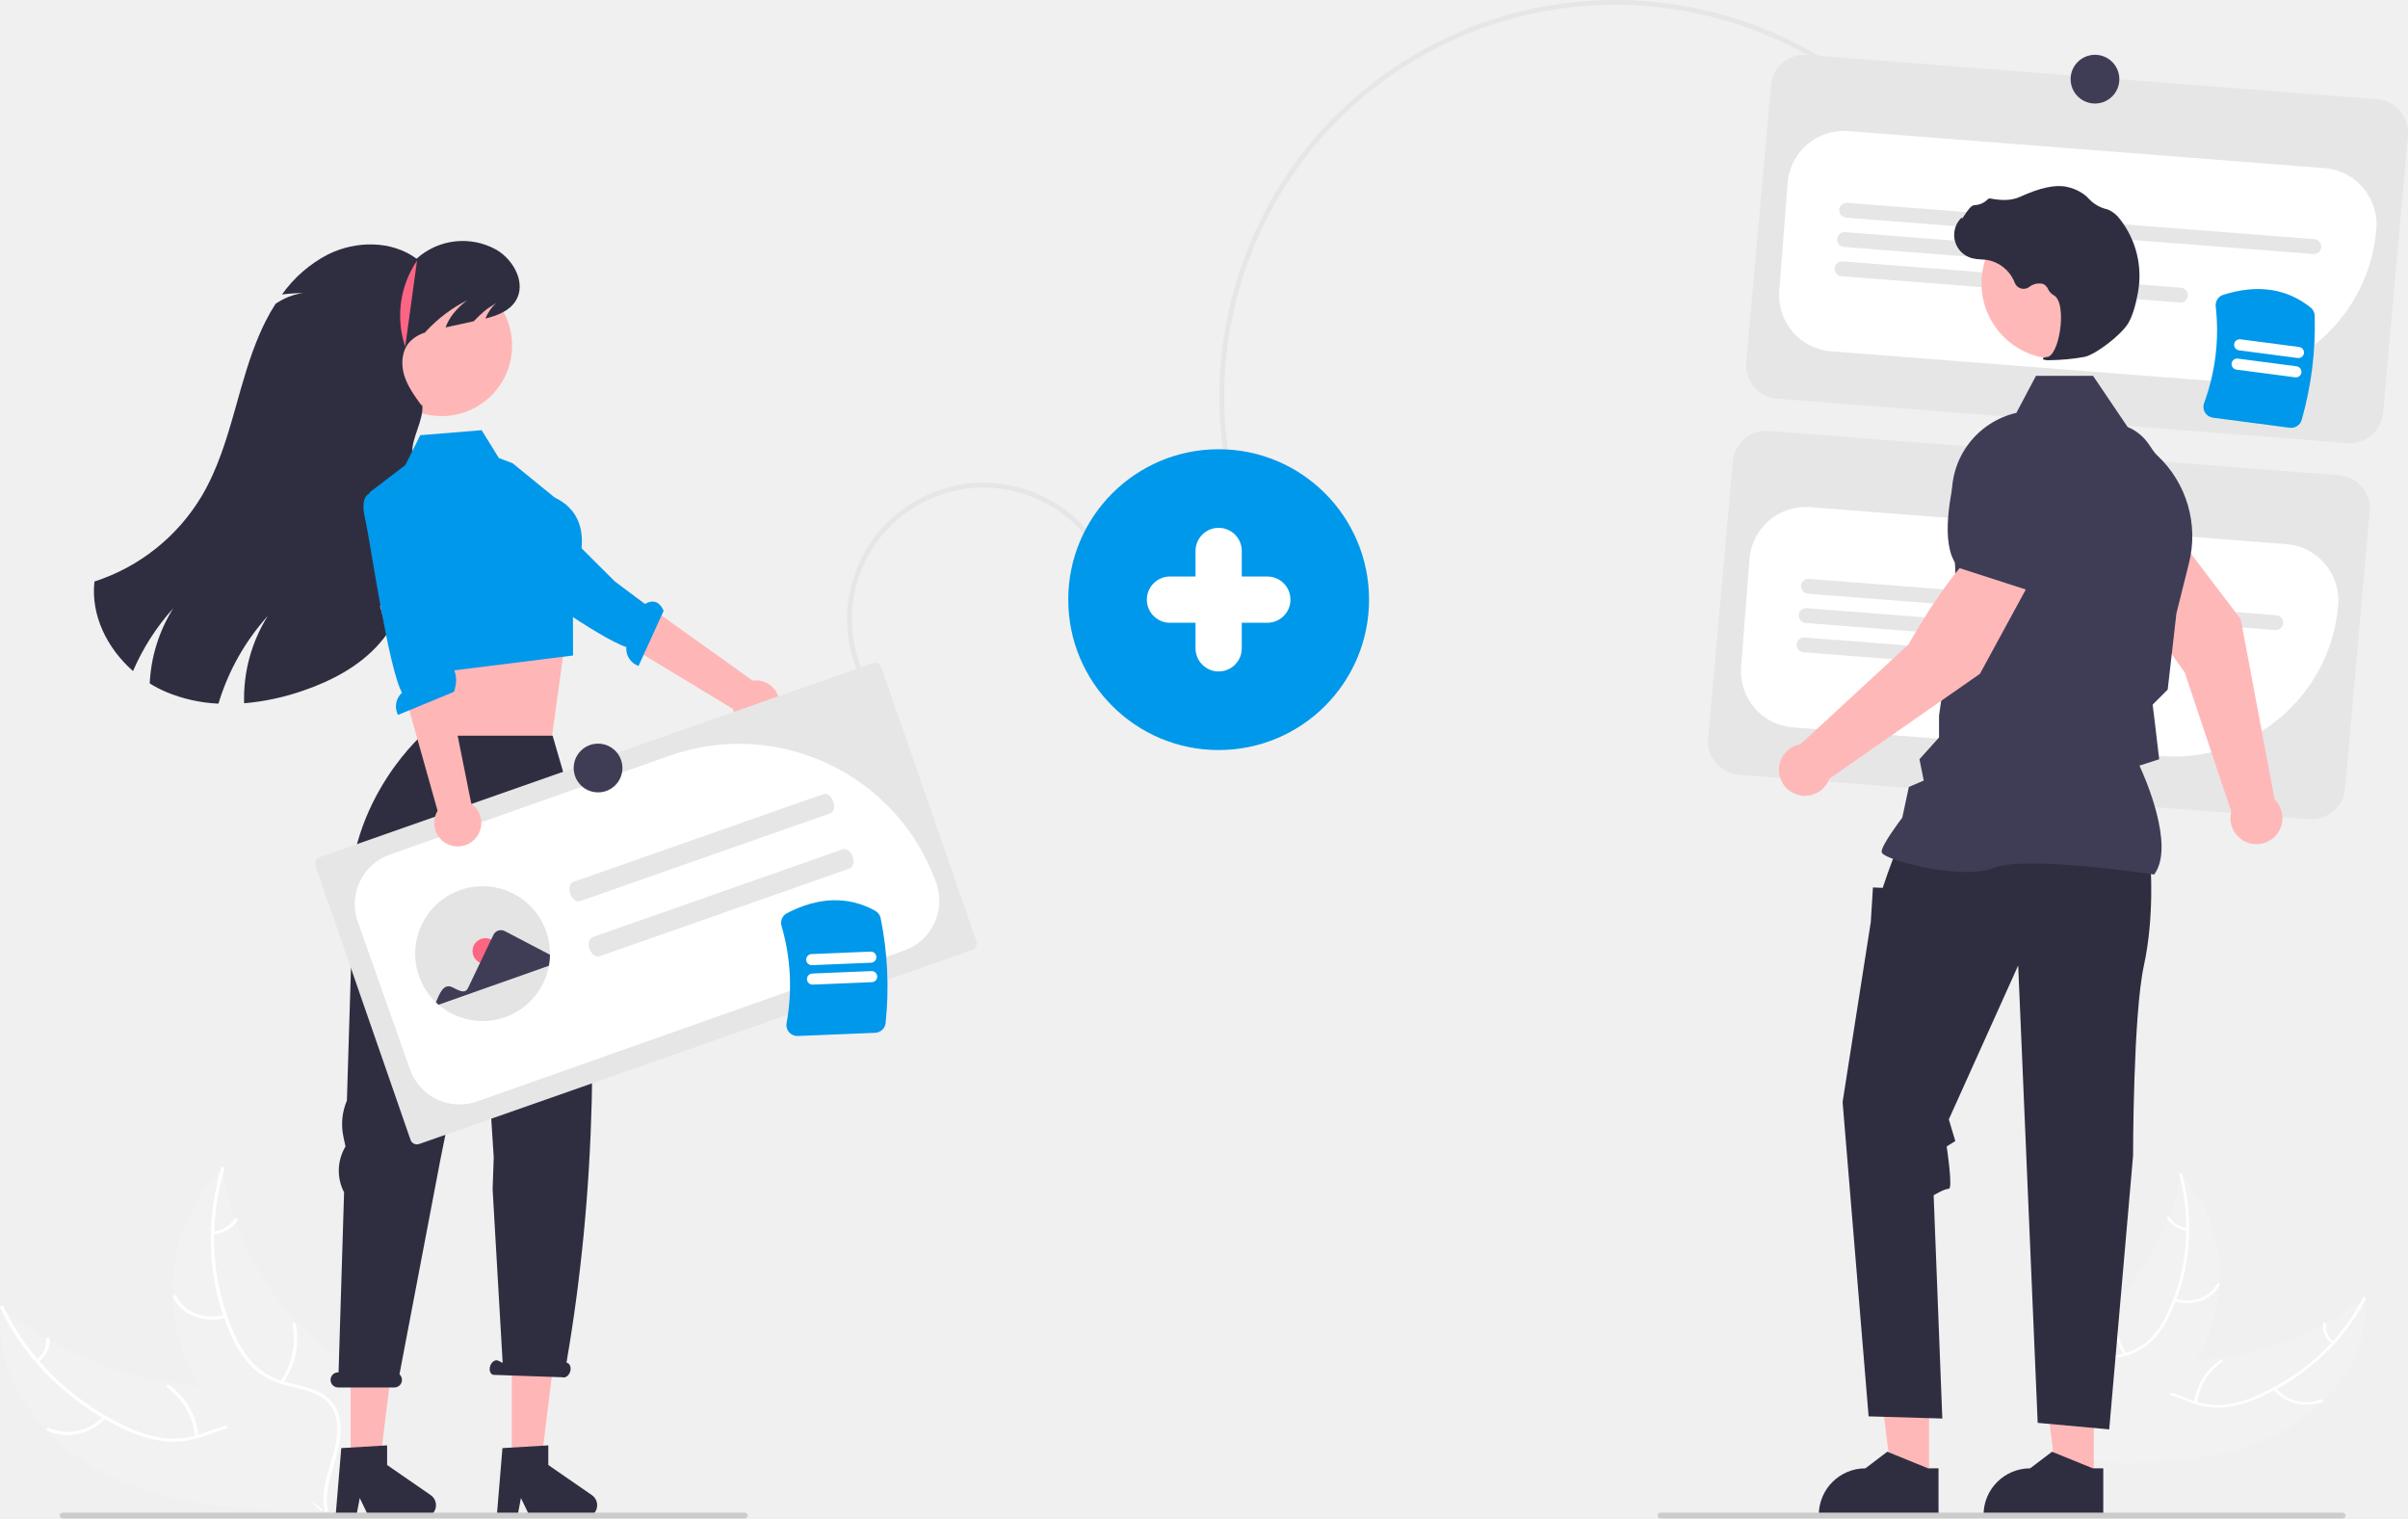
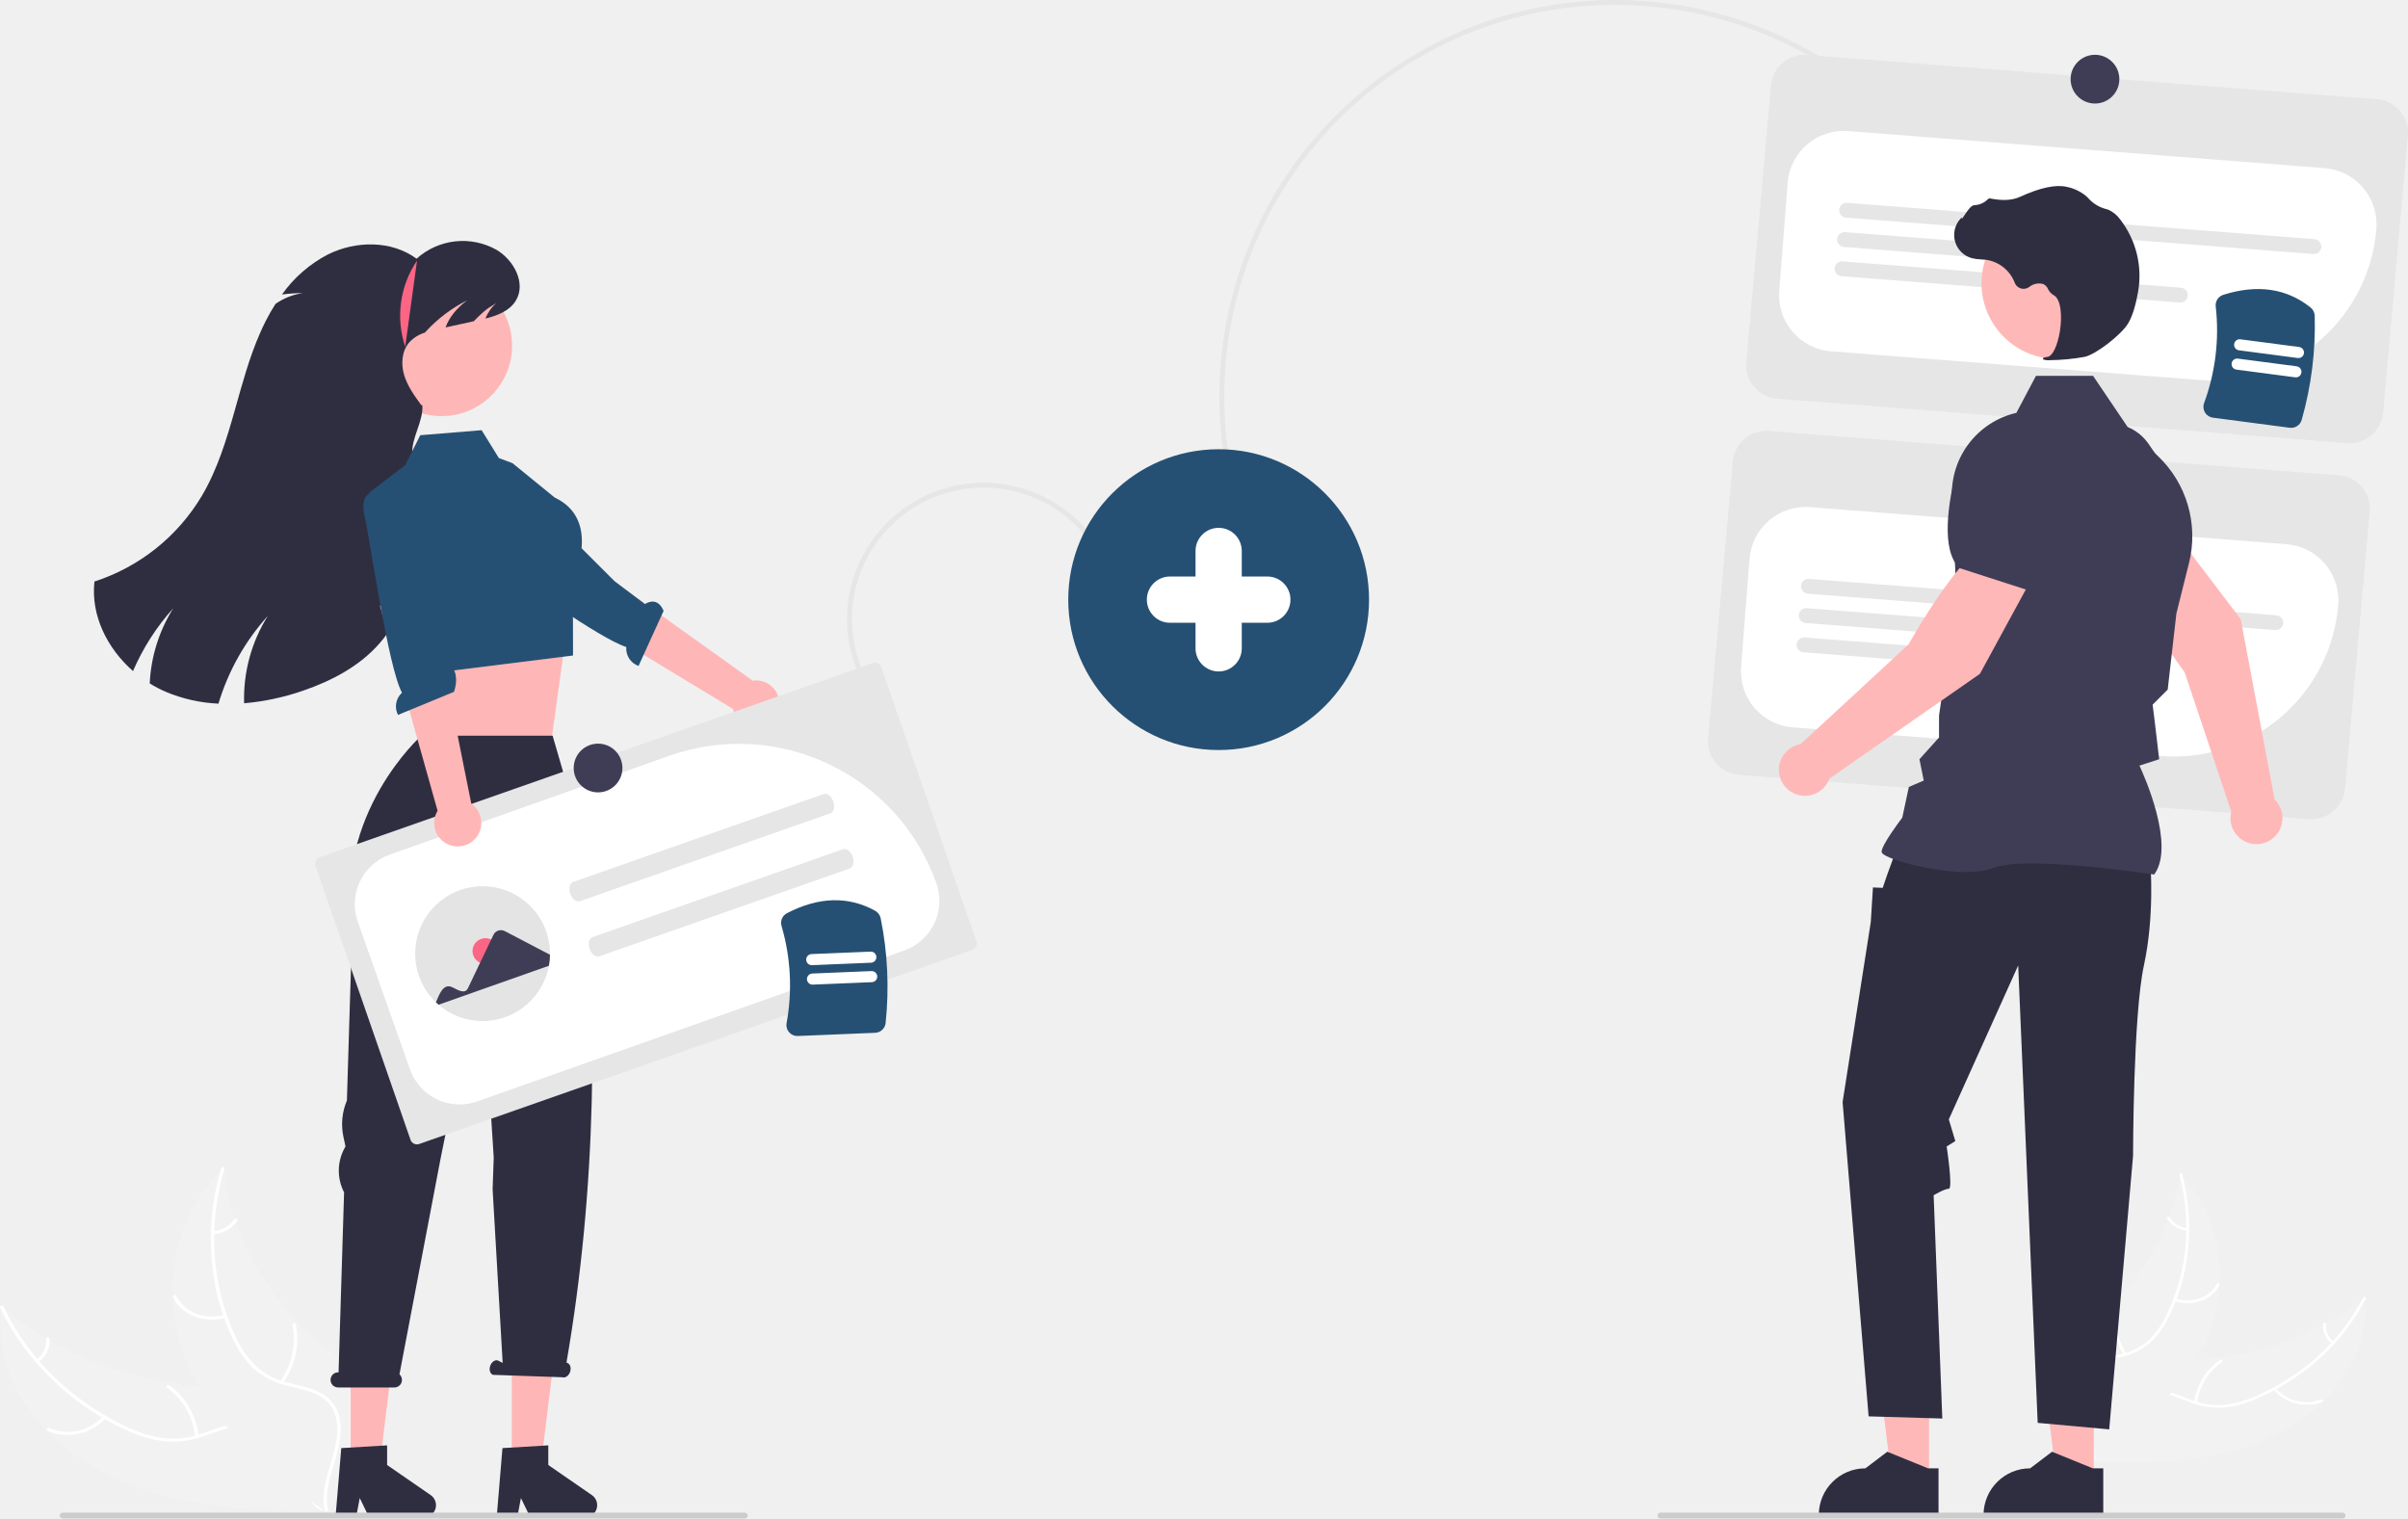
<svg xmlns="http://www.w3.org/2000/svg" data-name="Layer 1" width="989.311" height="623.836" viewBox="0 0 989.311 623.836">
  <path d="M692.379,157.22c71.22-38.107,161.612-18.129,209.536,49.439l-1.631,1.157c-47.332-66.735-136.619-86.461-206.963-48.833a161.362,161.362,0,0,0-17.272,10.692C603.712,220.983,586.602,321.574,637.908,393.911l-1.631,1.157c-51.944-73.237-34.622-175.08,38.615-227.024A163.743,163.743,0,0,1,692.379,157.22Z" transform="translate(-105.3446 -138.0821)" fill="#e6e6e6" />
  <path d="M1069.675,320.104,835.425,301.88a13.774,13.774,0,0,1-12.649-14.784l10.155-113.813a13.774,13.774,0,0,1,14.784-12.65l234.25,18.224a13.774,13.774,0,0,1,12.65,14.784L1084.458,307.454A13.774,13.774,0,0,1,1069.675,320.104Z" transform="translate(-105.3446 -138.0821)" fill="#e6e6e6" />
  <path d="M1014.342,294.391q-2.667,0-5.354-.208L857.601,282.406a23.119,23.119,0,0,1-21.257-24.843l3.452-44.375A23.146,23.146,0,0,1,864.64,191.93l195.762,15.229a23.147,23.147,0,0,1,21.257,24.843,67.639,67.639,0,0,1-67.317,62.389Z" transform="translate(-105.3446 -138.0821)" fill="#fff" />
  <path d="M1055.718,242.436l-191.906-14.93a3.054,3.054,0,1,1,.474-6.089l191.906,14.93a3.054,3.054,0,1,1-.474,6.089Z" transform="translate(-105.3446 -138.0821)" fill="#e6e6e6" />
  <path d="M976.033,248.34l-113.158-8.803a3.054,3.054,0,0,1,.474-6.089L976.507,242.251a3.054,3.054,0,1,1-.474,6.089Z" transform="translate(-105.3446 -138.0821)" fill="#e6e6e6" />
  <path d="M1000.96,262.383,861.94,251.567a3.054,3.054,0,1,1,.474-6.089l139.021,10.815a3.054,3.054,0,0,1-.474,6.089Z" transform="translate(-105.3446 -138.0821)" fill="#e6e6e6" />
  <path d="M1054,474.604l-234.25-18.224a13.774,13.774,0,0,1-12.649-14.784l10.155-113.813a13.774,13.774,0,0,1,14.784-12.65l234.25,18.224a13.774,13.774,0,0,1,12.65,14.784l-10.155,113.813A13.774,13.774,0,0,1,1054,474.604Z" transform="translate(-105.3446 -138.0821)" fill="#e6e6e6" />
  <path d="M998.606,448.889q-2.629,0-5.293-.206L841.926,436.906a23.119,23.119,0,0,1-21.257-24.843l3.452-44.375a23.121,23.121,0,0,1,24.844-21.258L1044.727,361.66a23.12,23.12,0,0,1,21.257,24.843A67.722,67.722,0,0,1,998.606,448.889Z" transform="translate(-105.3446 -138.0821)" fill="#fff" />
  <path d="M1040.043,396.936,848.136,382.007a3.054,3.054,0,1,1,.474-6.089l191.906,14.93a3.054,3.054,0,1,1-.474,6.089Z" transform="translate(-105.3446 -138.0821)" fill="#e6e6e6" />
  <path d="M960.358,402.84,847.201,394.037a3.054,3.054,0,1,1,.474-6.089L960.832,396.751a3.054,3.054,0,0,1-.474,6.089Z" transform="translate(-105.3446 -138.0821)" fill="#e6e6e6" />
  <path d="M985.285,416.883,846.265,406.067a3.054,3.054,0,0,1,.474-6.089l139.021,10.815a3.054,3.054,0,0,1-.474,6.089Z" transform="translate(-105.3446 -138.0821)" fill="#e6e6e6" />
  <path d="M458.135,415.139a56.086,56.086,0,1,1,102.625-45.285l-1.83.808a54.085,54.085,0,1,0-98.964,43.669Z" transform="translate(-105.3446 -138.0821)" fill="#e6e6e6" />
  <path d="M1039.491,727.921c22.9-10.852,39.958-32.684,37.297-56.678-20.545,16.636-48.515,25.926-77.391,25.704-11.247-.087-23.842-1.231-32.015,5.08-5.085,3.927-7.379,10.162-7.669,16.376-.29,6.214,1.217,12.504,2.715,18.711l-.456,1.471C988.86,740.296,1016.59,738.772,1039.491,727.921Z" transform="translate(-105.3446 -138.0821)" fill="#f2f2f2" />
  <path d="M1076.224,671.183c-8.857,17.282-24.213,31.686-43.297,40.117a45.812,45.812,0,0,1-13.206,3.88,29.856,29.856,0,0,1-13.736-1.796c-4.148-1.488-8.236-3.426-12.635-4.016a16.171,16.171,0,0,0-12.219,3.294c-4.065,3.161-6.489,7.535-8.686,11.898-2.439,4.845-4.884,9.918-9.66,13.22-.579.4.227,1.232.805.833,8.31-5.744,9.51-16.132,16.113-23.089a15.539,15.539,0,0,1,12.492-5.222c4.489.331,8.707,2.327,12.894,3.865a32.04,32.04,0,0,0,13.399,2.198,42.982,42.982,0,0,0,13.367-3.399,92.244,92.244,0,0,0,25.291-15.737,86.238,86.238,0,0,0,20.212-25.658c.306-.597-.83-.983-1.134-.39Z" transform="translate(-105.3446 -138.0821)" fill="#fff" />
  <path d="M1039.32,708.865a17.932,17.932,0,0,0,20.161,5.125c.667-.28.122-1.257-.545-.976a16.601,16.601,0,0,1-18.746-4.8c-.468-.57-1.335.086-.87.652Z" transform="translate(-105.3446 -138.0821)" fill="#fff" />
  <path d="M1007.999,714.38a24.113,24.113,0,0,1,10.37-16.813c.577-.402-.229-1.234-.805-.833a25.072,25.072,0,0,0-10.749,17.518c-.082.67,1.103.794,1.184.128Z" transform="translate(-105.3446 -138.0821)" fill="#fff" />
  <path d="M1064.096,689.31a8.152,8.152,0,0,1-3.143-7.287c.092-.668-1.093-.791-1.184-.128a9.127,9.127,0,0,0,3.458,8.067.678.678,0,0,0,.837.09.486.486,0,0,0,.032-.742Z" transform="translate(-105.3446 -138.0821)" fill="#fff" />
  <path d="M1001.232,620.513c-.071.414-.141.829-.221,1.247a90.558,90.558,0,0,1-4.472,16.289c-.147.411-.302.824-.462,1.229a98.171,98.171,0,0,1-22.517,33.988A103.186,103.186,0,0,1,960.682,684.036c-6.381,4.516-13.746,8.927-17.785,15.011a16.16,16.16,0,0,0-1.148,1.965l18.194,36.812c.087.069.165.141.252.209l.654,1.494c.253-.153.511-.316.764-.469.147-.088.29-.184.437-.272.097-.061.194-.123.285-.173.032-.02.064-.041.088-.058.092-.05.17-.106.253-.153q2.169-1.366,4.322-2.766c.009-.003.009-.003.014-.014,10.913-7.136,21.177-15.2,29.61-24.503.254-.28.517-.563.762-.859a91.846,91.846,0,0,0,10.029-13.491,78.985,78.985,0,0,0,4.262-8.075,65.191,65.191,0,0,0,5.672-22.691c1.028-15.712-3.633-31.959-15.221-44.537C1001.831,621.145,1001.538,620.831,1001.232,620.513Z" transform="translate(-105.3446 -138.0821)" fill="#f2f2f2" />
  <path d="M1000.767,620.764c5.068,19.434,3.322,39.93-5.259,57.37a36.004,36.004,0,0,1-7.261,10.411,24.302,24.302,0,0,1-11.5,5.883c-4.113.974-8.486,1.534-12.178,3.406a12.838,12.838,0,0,0-6.918,9.382c-.903,4.872.242,9.889,1.551,14.775,1.453,5.424,3.058,11.045,1.716,16.421-.162.651,1.004.923,1.166.272,2.333-9.353-3.8-18.81-3.566-28.271.109-4.415,1.718-8.717,5.818-11.164,3.585-2.139,8.094-2.721,12.27-3.674a26.335,26.335,0,0,0,11.52-5.359,33.615,33.615,0,0,0,7.707-10.089,78.617,78.617,0,0,0,8.282-26.983,86.815,86.815,0,0,0-2.236-32.66c-.175-.671-1.287-.386-1.113.281Z" transform="translate(-105.3446 -138.0821)" fill="#fff" />
  <path d="M998.645,672.622c7.485,2.345,15.425-.46,18.563-6.523.309-.597-.759-1.132-1.069-.534-2.94,5.679-10.288,8.227-17.284,6.035-.736-.231-.942.793-.21,1.022Z" transform="translate(-105.3446 -138.0821)" fill="#fff" />
  <path d="M978.929,694.185a25.601,25.601,0,0,1-3.617-19.851c.16-.652-1.007-.923-1.166-.272a26.647,26.647,0,0,0,3.81,20.654C978.347,695.328,979.318,694.794,978.929,694.185Z" transform="translate(-105.3446 -138.0821)" fill="#fff" />
  <path d="M1003.958,642.677a10.059,10.059,0,0,1-7.286-4.486c-.383-.616-1.354-.081-.973.53a11.271,11.271,0,0,0,8.049,4.978c.322.039.623-.075.688-.375a.586.586,0,0,0-.478-.647Z" transform="translate(-105.3446 -138.0821)" fill="#fff" />
  <path d="M1039.856,466.548l-13.919-74.096L998.613,356.487l-20.25,13.239c2.861,15.519,24.505,44.491,24.505,44.491l19.184,57.304c-.077.298-.148.599-.199.908a10.687,10.687,0,1,0,18.002-5.881Z" transform="translate(-105.3446 -138.0821)" fill="#ffb8b8" />
  <path d="M978.907,377.555l22.925-18.607.044-.098c4.288-9.716-5.232-26.377-13.974-38.642a19.596,19.596,0,0,0-26.223-5.3h0a19.639,19.639,0,0,0-9.131,18.613l1.928,18.562Z" transform="translate(-105.3446 -138.0821)" fill="#3f3d56" />
  <polygon points="792.539 608.221 777.285 608.22 770.029 549.384 792.542 549.385 792.539 608.221" fill="#ffb8b8" />
  <path d="M901.775,741.323l-4.293-0L880.719,734.506l-8.984,6.816h-.001a19.145,19.145,0,0,0-19.144,19.144v.622l49.184.002Z" transform="translate(-105.3446 -138.0821)" fill="#2f2e41" />
  <polygon points="860.222 608.221 844.968 608.22 837.712 549.384 860.225 549.385 860.222 608.221" fill="#ffb8b8" />
  <path d="M969.458,741.323l-4.293-0-16.762-6.817-8.984,6.816h-.001A19.145,19.145,0,0,0,920.273,760.465v.622l49.184.002Z" transform="translate(-105.3446 -138.0821)" fill="#2f2e41" />
  <path d="M988.826,492.877s1.781,21.374-2.672,41.857-4.453,78.17-4.453,78.17l-9.796,112.411-29.389-2.672-8.015-187.91-28.498,63.23,2.672,8.906-3.559,2.226s2.668,17.366.887,17.366-6.234,2.672-6.234,2.672l3.562,91.728-30.279-.891L862.365,590.84l11.577-73.917.891-14.249,4.008.165,2.041-5.953,3.748-10.242Z" transform="translate(-105.3446 -138.0821)" fill="#2f2e41" />
  <path d="M990.365,497.367l.159-.223c8.477-11.868-4.272-40.386-6.195-44.52l8.099-2.628-1.824-15.503-.864-6.911,6.19-6.19.017-.154,3.562-31.17,5.179-20.703a45.452,45.452,0,0,0-12.901-44.048l-11.972-11.288-14.55-21.529h-23.463l-8.045,15.196A34.199,34.199,0,0,0,907.297,342.612l1.823,39.855-7.138,49.623-.004,8.98-8.033,8.927,1.754,8.77-6.114,2.62-2.7,12.597c-1.117,1.474-8.491,11.306-8.491,13.994,0,.404.298.794.937,1.226,5.025,3.403,32.8,10.34,45.092,5.421,13.094-5.236,65.145,2.619,65.67,2.699Z" transform="translate(-105.3446 -138.0821)" fill="#3f3d56" />
  <path d="M786.324,760.728a1.186,1.186,0,0,0,1.183,1.19h280.297a1.19,1.19,0,0,0,0-2.38h-280.29a1.187,1.187,0,0,0-1.19,1.183Z" transform="translate(-105.3446 -138.0821)" fill="#ccc" />
  <circle cx="845.159" cy="116.393" r="31.074" fill="#ffb8b8" />
  <path d="M947.526,286.053a84.516,84.516,0,0,0,14.346-1.375c4.687-1.08,15.027-9.076,17.846-13.799h0c2.094-3.51,3.35-8.938,4.036-12.874a37.779,37.779,0,0,0-7.379-29.811,11.936,11.936,0,0,0-4.926-3.989c-.174-.063-.354-.118-.534-.165a14.727,14.727,0,0,1-7.44-4.342,12.144,12.144,0,0,0-1.25-1.221,18.139,18.139,0,0,0-7.664-3.604c-4.529-1.088-11.006.275-19.253,4.054-4.143,1.899-8.742,1.369-12.286.695a1.154,1.154,0,0,0-1.076.4,8.144,8.144,0,0,1-5.476,2.349c-1.258.088-2.535,1.866-4.074,4.182-.349.526-.757,1.139-1.052,1.514l-.059-.703-.692.804a9.883,9.883,0,0,0,4.876,15.981,19.273,19.273,0,0,0,3.891.517c.795.051,1.617.104,2.407.22a14.9,14.9,0,0,1,11.318,9.38,3.897,3.897,0,0,0,5.928,1.739,6.438,6.438,0,0,1,5.837-1.219,4.274,4.274,0,0,1,1.944,2.093,5.57,5.57,0,0,0,2.176,2.41c3.235,1.564,3.644,8.85,2.654,14.959-.954,5.888-3.03,10.184-5.047,10.445-1.553.201-1.729.317-1.834.595l-.094.249.181.226A6.364,6.364,0,0,0,947.526,286.053Z" transform="translate(-105.3446 -138.0821)" fill="#2f2e41" />
-   <circle cx="500.674" cy="246.354" r="61.789" fill="#0098ea" />
+   <circle cx="500.674" cy="246.354" r="61.789" fill="#265073" />
  <path d="M940.369,375.24,919.987,362.206c-12.979,8.977-30.519,40.603-30.519,40.603l-44.392,41.012A10.681,10.681,0,1,0,856.914,458.015l61.868-43.1Z" transform="translate(-105.3446 -138.0821)" fill="#ffb8b8" />
  <path d="M938.426,380.529l13.575-32.58-4.91-18.004a19.641,19.641,0,0,0-15.241-14.055h0a19.595,19.595,0,0,0-22.536,14.418c-3.718,14.596-6.573,33.571.936,41.08l.076.076Z" transform="translate(-105.3446 -138.0821)" fill="#3f3d56" />
  <path d="M147.903,743.067c-26.572-13.639-45.851-39.995-41.82-68.161,23.581,20.365,56.184,32.353,90.209,33.17,13.252.318,28.133-.559,37.525,7.18,5.844,4.816,8.313,12.246,8.423,19.578.109,7.332-1.9,14.685-3.897,21.941l.482,1.75C207.085,759.536,174.475,756.705,147.903,743.067Z" transform="translate(-105.3446 -138.0821)" fill="#f2f2f2" />
  <path d="M106.749,674.857c9.788,20.69,27.34,38.232,49.507,48.877a53.994,53.994,0,0,0,15.412,5.064,35.188,35.188,0,0,0,16.249-1.602c4.942-1.598,9.83-3.729,15.034-4.259a19.059,19.059,0,0,1,14.272,4.337c4.67,3.875,7.363,9.119,9.788,14.341,2.693,5.798,5.383,11.866,10.886,15.934.667.493-.314,1.443-.98.951-9.575-7.077-10.6-19.359-18.119-27.802-3.509-3.94-8.459-6.872-14.52-6.618-5.301.222-10.344,2.416-15.334,4.071A37.764,37.764,0,0,1,173.076,730.24a50.658,50.658,0,0,1-15.62-4.503,108.722,108.722,0,0,1-29.206-19.483,101.642,101.642,0,0,1-22.852-30.981c-.338-.715,1.015-1.127,1.351-.417Z" transform="translate(-105.3446 -138.0821)" fill="#fff" />
  <path d="M148.816,720.625c-5.825,6.644-16.077,8.89-23.941,5.284-.775-.355-.097-1.485.679-1.13a19.566,19.566,0,0,0,22.262-4.955c.573-.654,1.57.151,1.0.801Z" transform="translate(-105.3446 -138.0821)" fill="#fff" />
  <path d="M185.507,728.291a28.42,28.42,0,0,0-11.589-20.193c-.665-.495.316-1.445.98-.951a29.55,29.55,0,0,1,12.009,21.038c.072.792-1.329.894-1.4.106Z" transform="translate(-105.3446 -138.0821)" fill="#fff" />
  <path d="M120.358,696.664a9.609,9.609,0,0,0,3.975-8.467c-.083-.79,1.317-.891,1.4-.106a10.758,10.758,0,0,1-4.375,9.374.799.799,0,0,1-.99.075.572.572,0,0,1-.01-.876Z" transform="translate(-105.3446 -138.0821)" fill="#fff" />
  <path d="M196.983,617.966c.068.491.135.982.213,1.477a106.732,106.732,0,0,0,4.66,19.356c.157.489.326.982.499,1.465a115.707,115.707,0,0,0,25.257,40.879,121.616,121.616,0,0,0,14.768,13.169c7.349,5.558,15.86,11.03,20.39,18.348a19.046,19.046,0,0,1,1.278,2.358l-22.808,42.686c-.105.078-.199.159-.305.237l-.826,1.736c-.292-.189-.59-.392-.882-.581-.17-.109-.335-.228-.505-.337-.112-.076-.223-.152-.33-.215-.037-.025-.074-.051-.101-.072-.106-.062-.197-.131-.292-.189q-2.505-1.69-4.989-3.419c-.011-.004-.011-.004-.016-.017-12.59-8.814-24.38-18.696-33.966-29.971-.288-.339-.587-.682-.865-1.041a108.252,108.252,0,0,1-11.31-16.267,93.092,93.092,0,0,1-4.719-9.671,76.835,76.835,0,0,1-5.835-26.943c-.624-18.548,5.474-37.513,19.594-51.897C196.255,618.688,196.611,618.33,196.983,617.966Z" transform="translate(-105.3446 -138.0821)" fill="#f2f2f2" />
  <path d="M197.522,618.279c-6.696,22.704-5.404,46.915,4.053,67.78a42.435,42.435,0,0,0,8.164,12.535,28.643,28.643,0,0,0,13.328,7.36c4.809,1.301,9.939,2.124,14.219,4.467a15.131,15.131,0,0,1,7.8,11.311c.882,5.774-.655,11.641-2.379,17.347-1.915,6.336-4.014,12.897-2.635,19.28.167.773-1.217,1.049-1.384.277-2.399-11.105,5.18-22.017,5.257-33.171.036-5.205-1.698-10.333-6.436-13.368-4.143-2.654-9.433-3.507-14.318-4.786a31.039,31.039,0,0,1-13.371-6.744,39.618,39.618,0,0,1-8.702-12.173,92.66,92.66,0,0,1-8.749-32.096,102.323,102.323,0,0,1,3.854-38.391c.231-.784,1.53-.407,1.301.372Z" transform="translate(-105.3446 -138.0821)" fill="#fff" />
  <path d="M198.085,679.448c-8.905,2.483-18.154-1.119-21.624-8.377-.342-.715.937-1.305,1.279-.589,3.251,6.8,11.812,10.075,20.136,7.755.876-.244,1.08.969.209,1.212Z" transform="translate(-105.3446 -138.0821)" fill="#fff" />
  <path d="M220.506,705.587a30.174,30.174,0,0,0,5.002-23.25c-.164-.774,1.22-1.05,1.384-.277a31.407,31.407,0,0,1-5.26,24.188c-.485.707-1.608.042-1.126-.661Z" transform="translate(-105.3446 -138.0821)" fill="#fff" />
  <path d="M192.944,643.974a11.855,11.855,0,0,0,8.751-5.013c.475-.711,1.598-.045,1.126.661a13.284,13.284,0,0,1-9.668,5.563c-.381.034-.731-.111-.797-.467a.691.691,0,0,1,.588-.744Z" transform="translate(-105.3446 -138.0821)" fill="#fff" />
  <polygon points="172.025 265.948 174.027 284.513 172.849 308.857 226.771 302.451 231.838 265.948 225.382 266.011 172.025 265.948" fill="#ffb6b6" />
  <polygon points="144.057 603.005 155.846 603.005 161.457 557.533 144.057 557.533 144.057 603.005" fill="#ffb6b6" />
  <path d="M245.554,733.012l18.834-1.124v8.069L282.295,752.324a5.04,5.04,0,0,1-2.864,9.188H257.008l-3.865-7.982-1.509,7.982h-8.454Z" transform="translate(-105.3446 -138.0821)" fill="#2f2e41" />
  <polygon points="210.278 603.005 222.067 603.005 227.677 557.533 210.278 557.533 210.278 603.005" fill="#ffb6b6" />
  <path d="M311.775,733.012l18.834-1.124v8.069l17.906,12.367a5.04,5.04,0,0,1-2.864,9.188H323.229l-3.865-7.982-1.509,7.982H309.4Z" transform="translate(-105.3446 -138.0821)" fill="#2f2e41" />
  <path d="M244.315,701.874h.128l2.267-73.936a19.333,19.333,0,0,1,.254-18.27l.325-.588-.842-3.901a24.85,24.85,0,0,1,1.42-14.956l2.115-68.968c-7.557-48.973,28.456-80.911,28.456-80.911h53.947l11.582,39.792c7.657,74.595,6.267,147.286-5.883,217.71l.331.168c1.193.412,1.704,2.064,1.143,3.69s-1.983,2.611-3.176,2.2l-28.49-.991c-1.193-.412-1.704-2.064-1.143-3.69.561-1.627,1.983-2.611,3.176-2.2l1.937.98-4.131-71.345.458-13.032-.945-14.784-4.367-66.499-16.53,81.775-16.884,88.578a3.106,3.106,0,0,1-2.094,5.408H244.315a3.116,3.116,0,1,1,0-6.231Z" transform="translate(-105.3446 -138.0821)" fill="#2f2e41" />
  <circle cx="181.441" cy="142.012" r="28.935" fill="#ffb6b6" />
  <path d="M159.992,413.775a94.208,94.208,0,0,1,16.532-25.79,63.662,63.662,0,0,0-9.667,30.87,48.78,48.78,0,0,0,6.602,3.453A63.262,63.262,0,0,0,195.092,427.168a94.396,94.396,0,0,1,20.269-36.034,63.814,63.814,0,0,0-9.72,35.877,99.921,99.921,0,0,0,24.341-5.217c11.808-4.062,23.271-10.129,31.437-19.565,8.838-10.213,13.194-23.69,14.601-37.126,1.407-13.425.084-26.976-1.249-40.411-.63-6.403,4.702-13.771,4.073-20.174h-.42c-2.803-3.842-5.658-7.778-7.033-12.333-1.365-4.545-1.008-9.909,2.131-13.488a14.655,14.655,0,0,1,6.434-3.989c.231-.294.483-.577.745-.861a59.841,59.841,0,0,1,16.532-12.365c-4.461,3.369-7.442,7.18-8.828,11.116q5.794-1.275,11.588-2.54a55.815,55.815,0,0,1,4.073-3.905c2.068-1.795,2.75-1.931,5.217-3.621a16.643,16.643,0,0,0-4.503,6.424c4.965-1.249,9.93-3.128,12.512-7.4,4.283-7.064-.808-16.595-7.914-20.814a28.316,28.316,0,0,0-32.885,3.621c-10.276-7.568-24.908-7.442-36.339-1.784a53.134,53.134,0,0,0-18.957,16.49,74.143,74.143,0,0,1,8.586-.598,26.332,26.332,0,0,0-11.242,4.45,77.432,77.432,0,0,0-4.073,7.127q-1.212,2.409-2.288,4.881c-4.398,10.014-7.264,20.678-10.234,31.216-3.464,12.281-7.18,24.646-13.666,35.635a80.038,80.038,0,0,1-44.137,35.216C142.599,390.882,149.38,404.464,159.992,413.775Z" transform="translate(-105.3446 -138.0821)" fill="#2f2e41" />
-   <path d="M315.924,328.38l-5.616-2.109-7.082-11.451-25.225,2.061-6.131,12.278L257.1,340.439l6.459,34.018L273.595,415.779l67.177-8.397-.071-31.106s12.139-24.576-7.47-33.785Z" transform="translate(-105.3446 -138.0821)" fill="#0098ea" />
+   <path d="M315.924,328.38l-5.616-2.109-7.082-11.451-25.225,2.061-6.131,12.278L257.1,340.439l6.459,34.018L273.595,415.779l67.177-8.397-.071-31.106s12.139-24.576-7.47-33.785Z" transform="translate(-105.3446 -138.0821)" fill="#265073" />
  <path d="M419.471,436.28a9.612,9.612,0,0,1-12.991-6.962l-74.902-45.323,13.691-15.796,69.321,49.518a9.664,9.664,0,0,1,4.881,18.563Z" transform="translate(-105.3446 -138.0821)" fill="#ffb6b6" />
-   <path d="M306.619,362.503s-3.58,3.602,5.402,9.524c7.191,4.741,39.264,28.17,50.633,31.876a7.551,7.551,0,0,0,5.033,7.77l10.294-22.622c-2.228-5.172-5.793-3.974-7.668-2.802l-12.433-9.35-30.53-30.486-18.191,13.441Z" transform="translate(-105.3446 -138.0821)" fill="#0098ea" />
+   <path d="M306.619,362.503s-3.58,3.602,5.402,9.524c7.191,4.741,39.264,28.17,50.633,31.876a7.551,7.551,0,0,0,5.033,7.77l10.294-22.622c-2.228-5.172-5.793-3.974-7.668-2.802l-12.433-9.35-30.53-30.486-18.191,13.441Z" transform="translate(-105.3446 -138.0821)" fill="#265073" />
  <path d="M276.675,245.149a40.295,40.295,0,0,0-4.848,35.414" transform="translate(-105.3446 -138.0821)" fill="#fd6584" />
  <path d="M129.876,760.728a1.186,1.186,0,0,0,1.19,1.19h280.29a1.19,1.19,0,1,0,0-2.38h-280.29A1.187,1.187,0,0,0,129.876,760.728Z" transform="translate(-105.3446 -138.0821)" fill="#ccc" />
  <path id="a4a87c0b-578c-404f-b0e7-3c25016717c2-91" data-name="Path 3114" d="M236.666,490.254a2.797,2.797,0,0,0-1.711,3.56l39.05,112.55a2.797,2.797,0,0,0,3.56,1.711L504.786,528.354a2.797,2.797,0,0,0,1.711-3.561L467.447,412.243a2.797,2.797,0,0,0-3.561-1.711Z" transform="translate(-105.3446 -138.0821)" fill="#e6e6e6" />
  <path d="M294.179,591.832a21.649,21.649,0,0,1-20.396-14.41l-21.445-60.676a21.612,21.612,0,0,1,13.174-27.578l114.839-40.589a86.06,86.06,0,0,1,109.698,52.403A21.612,21.612,0,0,1,476.875,528.561l-.167-.472.167.472L301.36,590.596A21.534,21.534,0,0,1,294.179,591.832Z" transform="translate(-105.3446 -138.0821)" fill="#fff" />
  <path id="e6660b72-17a8-4076-a000-8bf222be7673-92" data-name="Path 3117" d="M446.469,472.227,343.641,508.305c-1.449.508-3.244-.85-4.011-3.034s-.213-4.366,1.236-4.874l102.828-36.078c1.449-.508,3.244.85,4.011,3.034S447.918,471.72,446.469,472.227Z" transform="translate(-105.3446 -138.0821)" fill="#e6e6e6" />
  <path id="f689c0b7-f689-4c10-b0b9-25ad5f15d9dd-93" data-name="Path 3118" d="M454.422,494.896,351.594,530.974c-1.449.508-3.244-.85-4.011-3.034s-.213-4.366,1.236-4.874l102.828-36.078c1.449-.508,3.244.85,4.011,3.034S455.871,494.388,454.422,494.896Z" transform="translate(-105.3446 -138.0821)" fill="#e6e6e6" />
  <path id="f731b694-f804-4551-a9ab-28894637a524-94" data-name="Path 3124" d="M364.949,583.573" transform="translate(-105.3446 -138.0821)" fill="#e6e6e6" />
  <path d="M329.727,520.638a27.578,27.578,0,0,1,1.584,9.697,26.822,26.822,0,0,1-.446,4.502,27.706,27.706,0,0,1-45.329,16.021q-.56-.479-1.091-.989a27.7,27.7,0,1,1,45.282-29.231Z" transform="translate(-105.3446 -138.0821)" fill="#e4e4e4" />
  <circle cx="199.419" cy="390.722" r="5.295" fill="#fd6584" />
  <path d="M284.445,549.869c1.359-3.155,2.966-7.968,6.688-6.216,1.839.797,5.132,3.219,6.469.402l10.47-21.916a3.41,3.41,0,0,1,4.627-1.543l18.613,9.738a26.83,26.83,0,0,1-.446,4.502l-45.329,16.021Z" transform="translate(-105.3446 -138.0821)" fill="#3f3d56" />
  <path d="M289.848,485.147a9.612,9.612,0,0,1-4.725-13.961L261.428,386.906l20.79-2.172,16.755,83.527a9.664,9.664,0,0,1-9.125,16.886Z" transform="translate(-105.3446 -138.0821)" fill="#ffb6b6" />
-   <path d="M257.922,340.642s-5.075.182-2.566,10.644c2.008,8.376,9.383,60.917,15.149,71.393a7.551,7.551,0,0,0-1.637,9.112l22.977-9.477c1.908-5.298.431-10.108-1.74-10.534l-2.684-15.323L283.464,345.053l-21.877-4.608Z" transform="translate(-105.3446 -138.0821)" fill="#0098ea" />
-   <path d="M464.902,562.391l-31.776,1.316a4.501,4.501,0,0,1-3.602-1.555,4.408,4.408,0,0,1-1.017-3.707,86.535,86.535,0,0,0-2.075-39.953,4.471,4.471,0,0,1,2.208-5.227c13.015-6.762,25.211-7.105,36.246-1.02a4.527,4.527,0,0,1,2.272,3.06,141.552,141.552,0,0,1,2.042,43.032A4.491,4.491,0,0,1,464.902,562.391Z" transform="translate(-105.3446 -138.0821)" fill="#0098ea" />
+   <path d="M257.922,340.642s-5.075.182-2.566,10.644c2.008,8.376,9.383,60.917,15.149,71.393a7.551,7.551,0,0,0-1.637,9.112l22.977-9.477c1.908-5.298.431-10.108-1.74-10.534l-2.684-15.323L283.464,345.053l-21.877-4.608Z" transform="translate(-105.3446 -138.0821)" fill="#265073" />
+   <path d="M464.902,562.391l-31.776,1.316a4.501,4.501,0,0,1-3.602-1.555,4.408,4.408,0,0,1-1.017-3.707,86.535,86.535,0,0,0-2.075-39.953,4.471,4.471,0,0,1,2.208-5.227c13.015-6.762,25.211-7.105,36.246-1.02a4.527,4.527,0,0,1,2.272,3.06,141.552,141.552,0,0,1,2.042,43.032A4.491,4.491,0,0,1,464.902,562.391Z" transform="translate(-105.3446 -138.0821)" fill="#265073" />
  <path d="M463.557,541.593l-24.297,1.006a2.281,2.281,0,1,1-.189-4.558l24.297-1.006a2.281,2.281,0,1,1,.189,4.558Z" transform="translate(-105.3446 -138.0821)" fill="#fff" />
  <path d="M463.226,533.6l-24.297,1.006a2.281,2.281,0,0,1-.189-4.558l24.297-1.006a2.281,2.281,0,0,1,.189,4.558Z" transform="translate(-105.3446 -138.0821)" fill="#fff" />
-   <path d="M1046.059,313.818l-31.534-4.136a4.501,4.501,0,0,1-3.283-2.148,4.408,4.408,0,0,1-.368-3.826,86.535,86.535,0,0,0,4.786-39.719,4.471,4.471,0,0,1,3.069-4.772c13.98-4.437,26.055-2.69,35.886,5.191a4.527,4.527,0,0,1,1.715,3.403,141.552,141.552,0,0,1-5.345,42.748A4.491,4.491,0,0,1,1046.059,313.818Z" transform="translate(-105.3446 -138.0821)" fill="#0098ea" />
+   <path d="M1046.059,313.818l-31.534-4.136a4.501,4.501,0,0,1-3.283-2.148,4.408,4.408,0,0,1-.368-3.826,86.535,86.535,0,0,0,4.786-39.719,4.471,4.471,0,0,1,3.069-4.772c13.98-4.437,26.055-2.69,35.886,5.191a4.527,4.527,0,0,1,1.715,3.403,141.552,141.552,0,0,1-5.345,42.748A4.491,4.491,0,0,1,1046.059,313.818Z" transform="translate(-105.3446 -138.0821)" fill="#265073" />
  <path d="M1048.29,293.097l-24.111-3.162a2.281,2.281,0,1,1,.593-4.523l24.111,3.162a2.281,2.281,0,1,1-.593,4.523Z" transform="translate(-105.3446 -138.0821)" fill="#fff" />
  <path d="M1049.33,285.165l-24.111-3.162a2.281,2.281,0,1,1,.593-4.523l24.111,3.162a2.281,2.281,0,1,1-.593,4.523Z" transform="translate(-105.3446 -138.0821)" fill="#fff" />
  <path d="M626.019,374.936h-10.5v-10.5a9.5,9.5,0,0,0-19,0v10.5h-10.5a9.5,9.5,0,0,0,0,19h10.5v10.5a9.5,9.5,0,0,0,19,0v-10.5h10.5a9.5,9.5,0,0,0,0-19Z" transform="translate(-105.3446 -138.0821)" fill="#fff" />
  <circle cx="860.709" cy="32.523" r="10.011" fill="#3f3d56" />
  <circle cx="245.709" cy="315.523" r="10.011" fill="#3f3d56" />
</svg>
